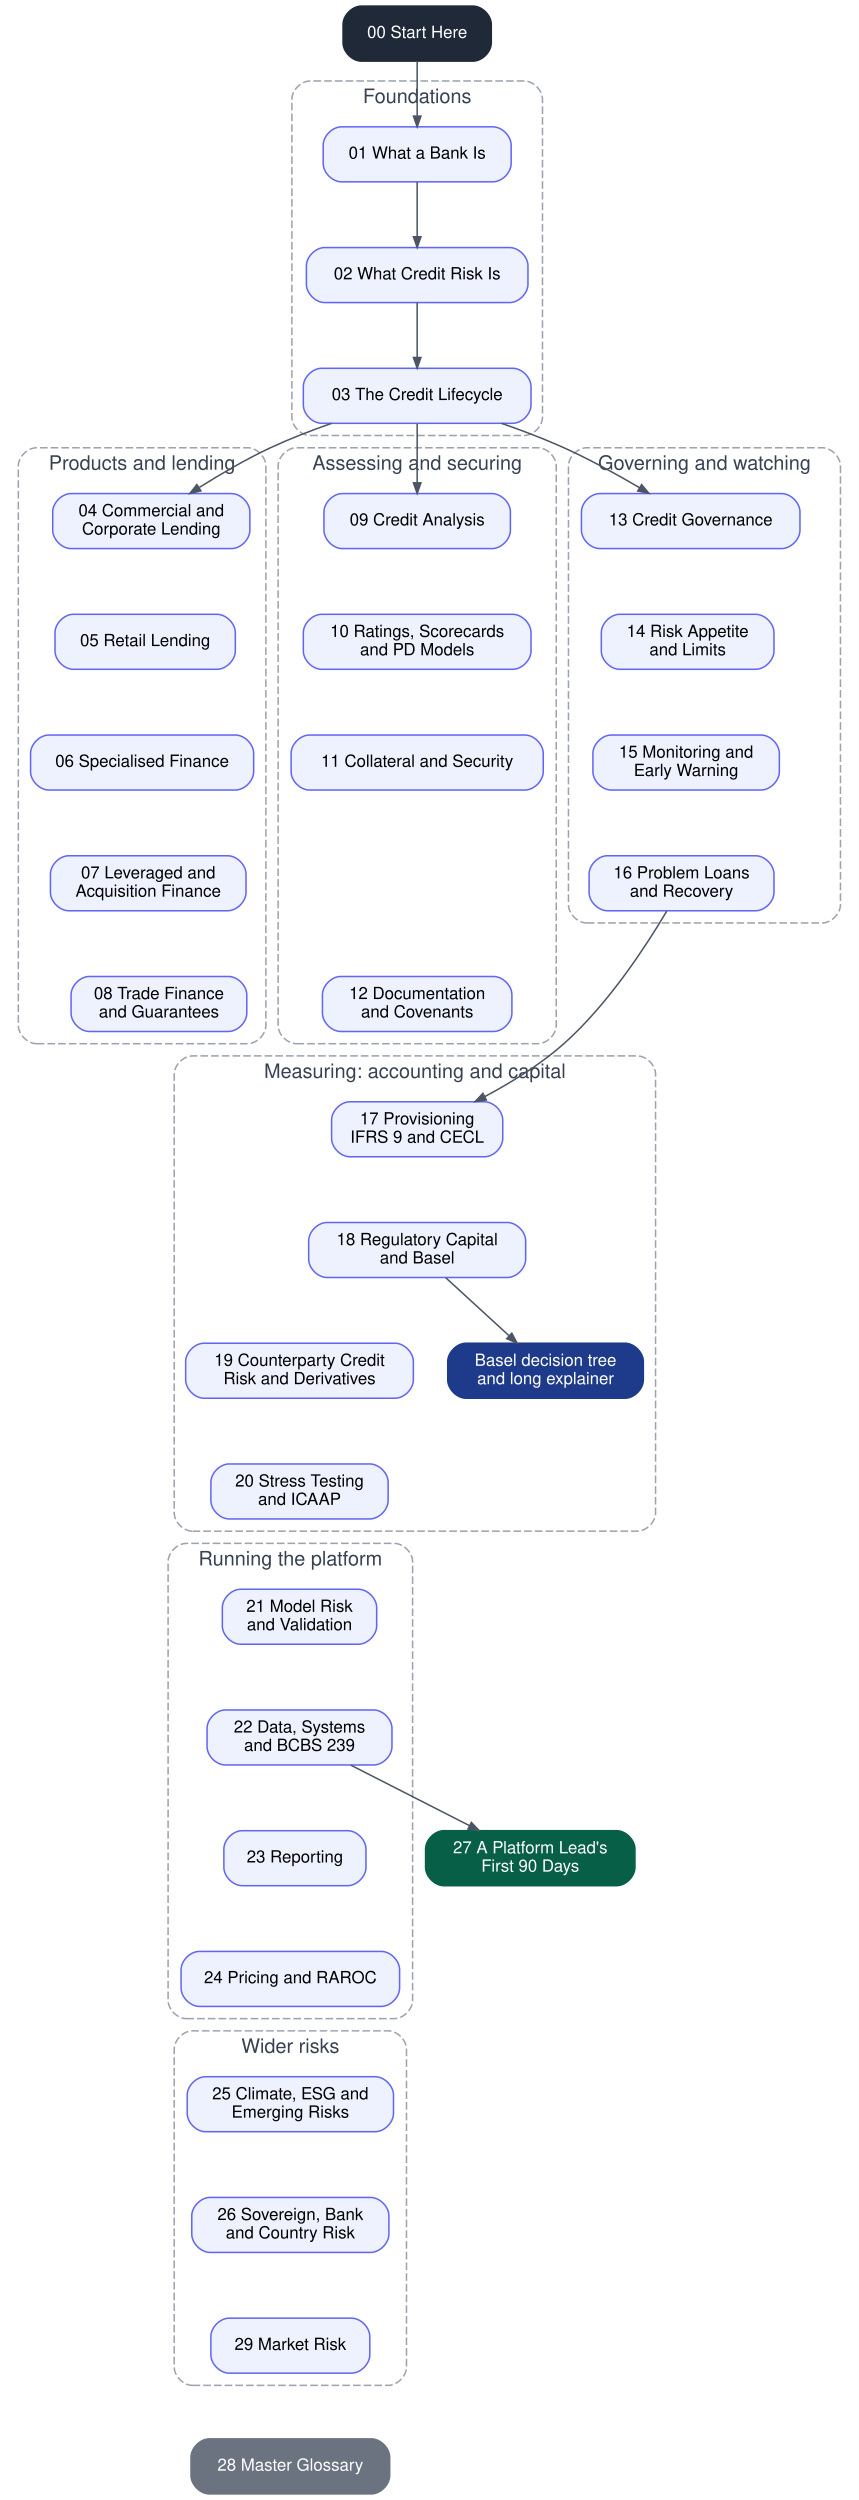
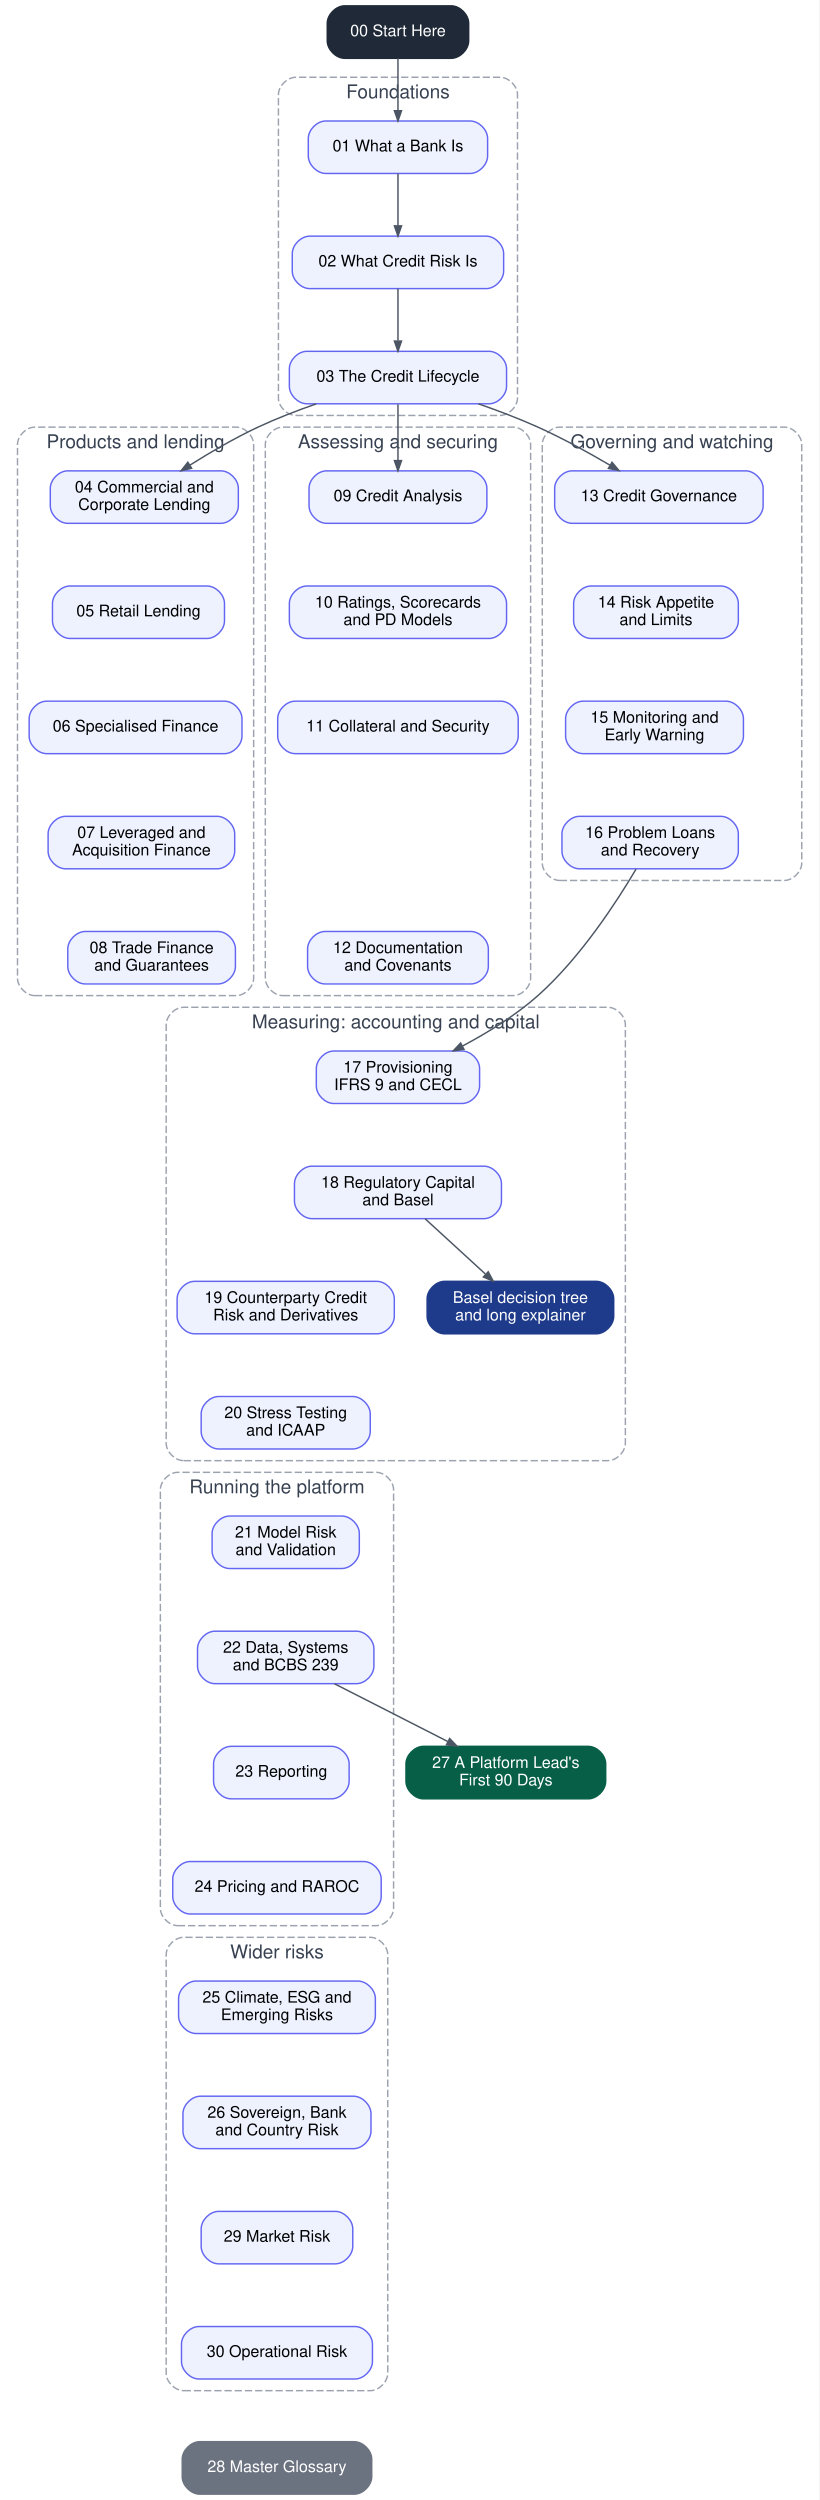
- <svg xmlns="http://www.w3.org/2000/svg" width="100%" viewBox="0.00 0.00 562.00 1636.00">
-   <g id="graph0" class="graph" transform="scale(1 1) rotate(0) translate(4 1632)">
-     <polygon fill="white" stroke="transparent" points="-4,4 -4,-1632 558,-1632 558,4 -4,4" />
+ <svg xmlns="http://www.w3.org/2000/svg" width="100%" viewBox="0.00 0.00 562.00 1715.00">
+   <g id="graph0" class="graph" transform="scale(1 1) rotate(0) translate(4 1711)">
+     <polygon fill="white" stroke="transparent" points="-4,4 -4,-1711 558,-1711 558,4 -4,4" />
    <g id="clust1" class="cluster">
-       <path fill="white" stroke="#9ca3af" stroke-dasharray="5,2" d="M199,-1347C199,-1347 339,-1347 339,-1347 345,-1347 351,-1353 351,-1359 351,-1359 351,-1567 351,-1567 351,-1573 345,-1579 339,-1579 339,-1579 199,-1579 199,-1579 193,-1579 187,-1573 187,-1567 187,-1567 187,-1359 187,-1359 187,-1353 193,-1347 199,-1347" />
-       <text text-anchor="middle" x="269" y="-1564.6" font-family="Helvetica,sans-Serif" font-size="13.00" fill="#374151">Foundations</text>
+       <path fill="white" stroke="#9ca3af" stroke-dasharray="5,2" d="M199,-1426C199,-1426 339,-1426 339,-1426 345,-1426 351,-1432 351,-1438 351,-1438 351,-1646 351,-1646 351,-1652 345,-1658 339,-1658 339,-1658 199,-1658 199,-1658 193,-1658 187,-1652 187,-1646 187,-1646 187,-1438 187,-1438 187,-1432 193,-1426 199,-1426" />
+       <text text-anchor="middle" x="269" y="-1643.6" font-family="Helvetica,sans-Serif" font-size="13.00" fill="#374151">Foundations</text>
    </g>
    <g id="clust2" class="cluster">
-       <path fill="white" stroke="#9ca3af" stroke-dasharray="5,2" d="M20,-949C20,-949 158,-949 158,-949 164,-949 170,-955 170,-961 170,-961 170,-1327 170,-1327 170,-1333 164,-1339 158,-1339 158,-1339 20,-1339 20,-1339 14,-1339 8,-1333 8,-1327 8,-1327 8,-961 8,-961 8,-955 14,-949 20,-949" />
-       <text text-anchor="middle" x="89" y="-1324.6" font-family="Helvetica,sans-Serif" font-size="13.00" fill="#374151">Products and lending</text>
+       <path fill="white" stroke="#9ca3af" stroke-dasharray="5,2" d="M20,-1028C20,-1028 158,-1028 158,-1028 164,-1028 170,-1034 170,-1040 170,-1040 170,-1406 170,-1406 170,-1412 164,-1418 158,-1418 158,-1418 20,-1418 20,-1418 14,-1418 8,-1412 8,-1406 8,-1406 8,-1040 8,-1040 8,-1034 14,-1028 20,-1028" />
+       <text text-anchor="middle" x="89" y="-1403.6" font-family="Helvetica,sans-Serif" font-size="13.00" fill="#374151">Products and lending</text>
    </g>
    <g id="clust3" class="cluster">
-       <path fill="white" stroke="#9ca3af" stroke-dasharray="5,2" d="M190,-949C190,-949 348,-949 348,-949 354,-949 360,-955 360,-961 360,-961 360,-1327 360,-1327 360,-1333 354,-1339 348,-1339 348,-1339 190,-1339 190,-1339 184,-1339 178,-1333 178,-1327 178,-1327 178,-961 178,-961 178,-955 184,-949 190,-949" />
-       <text text-anchor="middle" x="269" y="-1324.6" font-family="Helvetica,sans-Serif" font-size="13.00" fill="#374151">Assessing and securing</text>
+       <path fill="white" stroke="#9ca3af" stroke-dasharray="5,2" d="M190,-1028C190,-1028 348,-1028 348,-1028 354,-1028 360,-1034 360,-1040 360,-1040 360,-1406 360,-1406 360,-1412 354,-1418 348,-1418 348,-1418 190,-1418 190,-1418 184,-1418 178,-1412 178,-1406 178,-1406 178,-1040 178,-1040 178,-1034 184,-1028 190,-1028" />
+       <text text-anchor="middle" x="269" y="-1403.6" font-family="Helvetica,sans-Serif" font-size="13.00" fill="#374151">Assessing and securing</text>
    </g>
    <g id="clust4" class="cluster">
-       <path fill="white" stroke="#9ca3af" stroke-dasharray="5,2" d="M380,-1028C380,-1028 534,-1028 534,-1028 540,-1028 546,-1034 546,-1040 546,-1040 546,-1327 546,-1327 546,-1333 540,-1339 534,-1339 534,-1339 380,-1339 380,-1339 374,-1339 368,-1333 368,-1327 368,-1327 368,-1040 368,-1040 368,-1034 374,-1028 380,-1028" />
-       <text text-anchor="middle" x="457" y="-1324.6" font-family="Helvetica,sans-Serif" font-size="13.00" fill="#374151">Governing and watching</text>
+       <path fill="white" stroke="#9ca3af" stroke-dasharray="5,2" d="M380,-1107C380,-1107 534,-1107 534,-1107 540,-1107 546,-1113 546,-1119 546,-1119 546,-1406 546,-1406 546,-1412 540,-1418 534,-1418 534,-1418 380,-1418 380,-1418 374,-1418 368,-1412 368,-1406 368,-1406 368,-1119 368,-1119 368,-1113 374,-1107 380,-1107" />
+       <text text-anchor="middle" x="457" y="-1403.6" font-family="Helvetica,sans-Serif" font-size="13.00" fill="#374151">Governing and watching</text>
    </g>
    <g id="clust5" class="cluster">
-       <path fill="white" stroke="#9ca3af" stroke-dasharray="5,2" d="M122,-630C122,-630 413,-630 413,-630 419,-630 425,-636 425,-642 425,-642 425,-929 425,-929 425,-935 419,-941 413,-941 413,-941 122,-941 122,-941 116,-941 110,-935 110,-929 110,-929 110,-642 110,-642 110,-636 116,-630 122,-630" />
-       <text text-anchor="middle" x="267.5" y="-926.6" font-family="Helvetica,sans-Serif" font-size="13.00" fill="#374151">Measuring: accounting and capital</text>
+       <path fill="white" stroke="#9ca3af" stroke-dasharray="5,2" d="M122,-709C122,-709 413,-709 413,-709 419,-709 425,-715 425,-721 425,-721 425,-1008 425,-1008 425,-1014 419,-1020 413,-1020 413,-1020 122,-1020 122,-1020 116,-1020 110,-1014 110,-1008 110,-1008 110,-721 110,-721 110,-715 116,-709 122,-709" />
+       <text text-anchor="middle" x="267.5" y="-1005.6" font-family="Helvetica,sans-Serif" font-size="13.00" fill="#374151">Measuring: accounting and capital</text>
    </g>
    <g id="clust6" class="cluster">
-       <path fill="white" stroke="#9ca3af" stroke-dasharray="5,2" d="M118,-311C118,-311 254,-311 254,-311 260,-311 266,-317 266,-323 266,-323 266,-610 266,-610 266,-616 260,-622 254,-622 254,-622 118,-622 118,-622 112,-622 106,-616 106,-610 106,-610 106,-323 106,-323 106,-317 112,-311 118,-311" />
-       <text text-anchor="middle" x="186" y="-607.6" font-family="Helvetica,sans-Serif" font-size="13.00" fill="#374151">Running the platform</text>
+       <path fill="white" stroke="#9ca3af" stroke-dasharray="5,2" d="M118,-390C118,-390 254,-390 254,-390 260,-390 266,-396 266,-402 266,-402 266,-689 266,-689 266,-695 260,-701 254,-701 254,-701 118,-701 118,-701 112,-701 106,-695 106,-689 106,-689 106,-402 106,-402 106,-396 112,-390 118,-390" />
+       <text text-anchor="middle" x="186" y="-686.6" font-family="Helvetica,sans-Serif" font-size="13.00" fill="#374151">Running the platform</text>
    </g>
    <g id="clust7" class="cluster">
-       <path fill="white" stroke="#9ca3af" stroke-dasharray="5,2" d="M122,-71C122,-71 250,-71 250,-71 256,-71 262,-77 262,-83 262,-83 262,-291 262,-291 262,-297 256,-303 250,-303 250,-303 122,-303 122,-303 116,-303 110,-297 110,-291 110,-291 110,-83 110,-83 110,-77 116,-71 122,-71" />
-       <text text-anchor="middle" x="186" y="-288.6" font-family="Helvetica,sans-Serif" font-size="13.00" fill="#374151">Wider risks</text>
+       <path fill="white" stroke="#9ca3af" stroke-dasharray="5,2" d="M122,-71C122,-71 250,-71 250,-71 256,-71 262,-77 262,-83 262,-83 262,-370 262,-370 262,-376 256,-382 250,-382 250,-382 122,-382 122,-382 116,-382 110,-376 110,-370 110,-370 110,-83 110,-83 110,-77 116,-71 122,-71" />
+       <text text-anchor="middle" x="186" y="-367.6" font-family="Helvetica,sans-Serif" font-size="13.00" fill="#374151">Wider risks</text>
    </g>
    <g id="node1" class="node">
-       <path fill="#1f2937" stroke="#1f2937" d="M305.5,-1628C305.5,-1628 232.5,-1628 232.5,-1628 226.5,-1628 220.5,-1622 220.5,-1616 220.5,-1616 220.5,-1604 220.5,-1604 220.5,-1598 226.5,-1592 232.5,-1592 232.5,-1592 305.5,-1592 305.5,-1592 311.5,-1592 317.5,-1598 317.5,-1604 317.5,-1604 317.5,-1616 317.5,-1616 317.5,-1622 311.5,-1628 305.5,-1628" />
-       <text text-anchor="middle" x="269" y="-1607.2" font-family="Helvetica,sans-Serif" font-size="11.00" fill="white">00 Start Here</text>
+       <path fill="#1f2937" stroke="#1f2937" d="M305.5,-1707C305.5,-1707 232.5,-1707 232.5,-1707 226.5,-1707 220.5,-1701 220.5,-1695 220.5,-1695 220.5,-1683 220.5,-1683 220.5,-1677 226.5,-1671 232.5,-1671 232.5,-1671 305.5,-1671 305.5,-1671 311.5,-1671 317.5,-1677 317.5,-1683 317.5,-1683 317.5,-1695 317.5,-1695 317.5,-1701 311.5,-1707 305.5,-1707" />
+       <text text-anchor="middle" x="269" y="-1686.2" font-family="Helvetica,sans-Serif" font-size="11.00" fill="white">00 Start Here</text>
    </g>
    <g id="node2" class="node">
-       <path fill="#eef2ff" stroke="#6366f1" d="M318.5,-1549C318.5,-1549 219.5,-1549 219.5,-1549 213.5,-1549 207.5,-1543 207.5,-1537 207.5,-1537 207.5,-1525 207.5,-1525 207.5,-1519 213.5,-1513 219.5,-1513 219.5,-1513 318.5,-1513 318.5,-1513 324.5,-1513 330.5,-1519 330.5,-1525 330.5,-1525 330.5,-1537 330.5,-1537 330.5,-1543 324.5,-1549 318.5,-1549" />
-       <text text-anchor="middle" x="269" y="-1528.2" font-family="Helvetica,sans-Serif" font-size="11.00">01 What a Bank Is</text>
+       <path fill="#eef2ff" stroke="#6366f1" d="M318.5,-1628C318.5,-1628 219.5,-1628 219.5,-1628 213.5,-1628 207.5,-1622 207.5,-1616 207.5,-1616 207.5,-1604 207.5,-1604 207.5,-1598 213.5,-1592 219.5,-1592 219.5,-1592 318.5,-1592 318.5,-1592 324.5,-1592 330.5,-1598 330.5,-1604 330.5,-1604 330.5,-1616 330.5,-1616 330.5,-1622 324.5,-1628 318.5,-1628" />
+       <text text-anchor="middle" x="269" y="-1607.2" font-family="Helvetica,sans-Serif" font-size="11.00">01 What a Bank Is</text>
    </g>
    <g id="edge1" class="edge">
+       <path fill="none" stroke="#4b5563" d="M269,-1670.91C269,-1660.44 269,-1646.88 269,-1635.31" />
+       <polygon fill="#4b5563" stroke="#4b5563" points="271.45,-1635.04 269,-1628.04 266.55,-1635.04 271.45,-1635.04" />
+     </g>
+     <g id="node3" class="node">
+       <path fill="#eef2ff" stroke="#6366f1" d="M329.5,-1549C329.5,-1549 208.5,-1549 208.5,-1549 202.5,-1549 196.5,-1543 196.5,-1537 196.5,-1537 196.5,-1525 196.5,-1525 196.5,-1519 202.5,-1513 208.5,-1513 208.5,-1513 329.5,-1513 329.5,-1513 335.5,-1513 341.5,-1519 341.5,-1525 341.5,-1525 341.5,-1537 341.5,-1537 341.5,-1543 335.5,-1549 329.5,-1549" />
+       <text text-anchor="middle" x="269" y="-1528.2" font-family="Helvetica,sans-Serif" font-size="11.00">02 What Credit Risk Is</text>
+     </g>
+     <g id="edge2" class="edge">
      <path fill="none" stroke="#4b5563" d="M269,-1591.91C269,-1581.44 269,-1567.88 269,-1556.31" />
      <polygon fill="#4b5563" stroke="#4b5563" points="271.45,-1556.04 269,-1549.04 266.55,-1556.04 271.45,-1556.04" />
    </g>
-     <g id="node3" class="node">
-       <path fill="#eef2ff" stroke="#6366f1" d="M329.5,-1470C329.5,-1470 208.5,-1470 208.5,-1470 202.5,-1470 196.5,-1464 196.5,-1458 196.5,-1458 196.5,-1446 196.5,-1446 196.5,-1440 202.5,-1434 208.5,-1434 208.5,-1434 329.5,-1434 329.5,-1434 335.5,-1434 341.5,-1440 341.5,-1446 341.5,-1446 341.5,-1458 341.5,-1458 341.5,-1464 335.5,-1470 329.5,-1470" />
-       <text text-anchor="middle" x="269" y="-1449.2" font-family="Helvetica,sans-Serif" font-size="11.00">02 What Credit Risk Is</text>
-     </g>
-     <g id="edge2" class="edge">
+     <g id="node4" class="node">
+       <path fill="#eef2ff" stroke="#6366f1" d="M331.5,-1470C331.5,-1470 206.5,-1470 206.5,-1470 200.5,-1470 194.5,-1464 194.5,-1458 194.5,-1458 194.5,-1446 194.5,-1446 194.5,-1440 200.5,-1434 206.5,-1434 206.5,-1434 331.5,-1434 331.5,-1434 337.5,-1434 343.5,-1440 343.5,-1446 343.5,-1446 343.5,-1458 343.5,-1458 343.5,-1464 337.5,-1470 331.5,-1470" />
+       <text text-anchor="middle" x="269" y="-1449.2" font-family="Helvetica,sans-Serif" font-size="11.00">03 The Credit Lifecycle</text>
+     </g>
+     <g id="edge3" class="edge">
      <path fill="none" stroke="#4b5563" d="M269,-1512.91C269,-1502.44 269,-1488.88 269,-1477.31" />
      <polygon fill="#4b5563" stroke="#4b5563" points="271.45,-1477.04 269,-1470.04 266.55,-1477.04 271.45,-1477.04" />
    </g>
-     <g id="node4" class="node">
-       <path fill="#eef2ff" stroke="#6366f1" d="M331.5,-1391C331.5,-1391 206.5,-1391 206.5,-1391 200.5,-1391 194.5,-1385 194.5,-1379 194.5,-1379 194.5,-1367 194.5,-1367 194.5,-1361 200.5,-1355 206.5,-1355 206.5,-1355 331.5,-1355 331.5,-1355 337.5,-1355 343.5,-1361 343.5,-1367 343.5,-1367 343.5,-1379 343.5,-1379 343.5,-1385 337.5,-1391 331.5,-1391" />
-       <text text-anchor="middle" x="269" y="-1370.2" font-family="Helvetica,sans-Serif" font-size="11.00">03 The Credit Lifecycle</text>
-     </g>
-     <g id="edge3" class="edge">
-       <path fill="none" stroke="#4b5563" d="M269,-1433.91C269,-1423.44 269,-1409.88 269,-1398.31" />
-       <polygon fill="#4b5563" stroke="#4b5563" points="271.45,-1398.04 269,-1391.04 266.55,-1398.04 271.45,-1398.04" />
-     </g>
    <g id="node5" class="node">
-       <path fill="#eef2ff" stroke="#6366f1" d="M147.5,-1309C147.5,-1309 42.5,-1309 42.5,-1309 36.5,-1309 30.5,-1303 30.5,-1297 30.5,-1297 30.5,-1285 30.5,-1285 30.5,-1279 36.5,-1273 42.5,-1273 42.5,-1273 147.5,-1273 147.5,-1273 153.5,-1273 159.5,-1279 159.5,-1285 159.5,-1285 159.5,-1297 159.5,-1297 159.5,-1303 153.5,-1309 147.5,-1309" />
-       <text text-anchor="middle" x="95" y="-1294.2" font-family="Helvetica,sans-Serif" font-size="11.00">04 Commercial and</text>
-       <text text-anchor="middle" x="95" y="-1282.2" font-family="Helvetica,sans-Serif" font-size="11.00">Corporate Lending</text>
+       <path fill="#eef2ff" stroke="#6366f1" d="M147.5,-1388C147.5,-1388 42.5,-1388 42.5,-1388 36.5,-1388 30.5,-1382 30.5,-1376 30.5,-1376 30.5,-1364 30.5,-1364 30.5,-1358 36.5,-1352 42.5,-1352 42.5,-1352 147.5,-1352 147.5,-1352 153.5,-1352 159.5,-1358 159.5,-1364 159.5,-1364 159.5,-1376 159.5,-1376 159.5,-1382 153.5,-1388 147.5,-1388" />
+       <text text-anchor="middle" x="95" y="-1373.2" font-family="Helvetica,sans-Serif" font-size="11.00">04 Commercial and</text>
+       <text text-anchor="middle" x="95" y="-1361.2" font-family="Helvetica,sans-Serif" font-size="11.00">Corporate Lending</text>
    </g>
    <g id="edge4" class="edge">
-       <path fill="none" stroke="#4b5563" d="M212.88,-1354.93C199.59,-1350.29 185.62,-1344.89 173,-1339 157.1,-1331.58 140.32,-1321.76 126.42,-1313.01" />
-       <polygon fill="#4b5563" stroke="#4b5563" points="127.47,-1310.77 120.25,-1309.08 124.84,-1314.91 127.47,-1310.77" />
+       <path fill="none" stroke="#4b5563" d="M212.88,-1433.93C199.59,-1429.29 185.62,-1423.89 173,-1418 157.1,-1410.58 140.32,-1400.76 126.42,-1392.01" />
+       <polygon fill="#4b5563" stroke="#4b5563" points="127.47,-1389.77 120.25,-1388.08 124.84,-1393.91 127.47,-1389.77" />
    </g>
    <g id="node10" class="node">
-       <path fill="#eef2ff" stroke="#6366f1" d="M318,-1309C318,-1309 220,-1309 220,-1309 214,-1309 208,-1303 208,-1297 208,-1297 208,-1285 208,-1285 208,-1279 214,-1273 220,-1273 220,-1273 318,-1273 318,-1273 324,-1273 330,-1279 330,-1285 330,-1285 330,-1297 330,-1297 330,-1303 324,-1309 318,-1309" />
-       <text text-anchor="middle" x="269" y="-1288.2" font-family="Helvetica,sans-Serif" font-size="11.00">09 Credit Analysis</text>
+       <path fill="#eef2ff" stroke="#6366f1" d="M318,-1388C318,-1388 220,-1388 220,-1388 214,-1388 208,-1382 208,-1376 208,-1376 208,-1364 208,-1364 208,-1358 214,-1352 220,-1352 220,-1352 318,-1352 318,-1352 324,-1352 330,-1358 330,-1364 330,-1364 330,-1376 330,-1376 330,-1382 324,-1388 318,-1388" />
+       <text text-anchor="middle" x="269" y="-1367.2" font-family="Helvetica,sans-Serif" font-size="11.00">09 Credit Analysis</text>
    </g>
    <g id="edge5" class="edge">
-       <path fill="none" stroke="#4b5563" d="M269,-1354.64C269,-1343.45 269,-1328.74 269,-1316.39" />
-       <polygon fill="#4b5563" stroke="#4b5563" points="271.45,-1316.05 269,-1309.05 266.55,-1316.05 271.45,-1316.05" />
+       <path fill="none" stroke="#4b5563" d="M269,-1433.64C269,-1422.45 269,-1407.74 269,-1395.39" />
+       <polygon fill="#4b5563" stroke="#4b5563" points="271.45,-1395.05 269,-1388.05 266.55,-1395.05 271.45,-1395.05" />
    </g>
    <g id="node14" class="node">
-       <path fill="#eef2ff" stroke="#6366f1" d="M507.5,-1309C507.5,-1309 388.5,-1309 388.5,-1309 382.5,-1309 376.5,-1303 376.5,-1297 376.5,-1297 376.5,-1285 376.5,-1285 376.5,-1279 382.5,-1273 388.5,-1273 388.5,-1273 507.5,-1273 507.5,-1273 513.5,-1273 519.5,-1279 519.5,-1285 519.5,-1285 519.5,-1297 519.5,-1297 519.5,-1303 513.5,-1309 507.5,-1309" />
-       <text text-anchor="middle" x="448" y="-1288.2" font-family="Helvetica,sans-Serif" font-size="11.00">13 Credit Governance</text>
+       <path fill="#eef2ff" stroke="#6366f1" d="M507.5,-1388C507.5,-1388 388.5,-1388 388.5,-1388 382.5,-1388 376.5,-1382 376.5,-1376 376.5,-1376 376.5,-1364 376.5,-1364 376.5,-1358 382.5,-1352 388.5,-1352 388.5,-1352 507.5,-1352 507.5,-1352 513.5,-1352 519.5,-1358 519.5,-1364 519.5,-1364 519.5,-1376 519.5,-1376 519.5,-1382 513.5,-1388 507.5,-1388" />
+       <text text-anchor="middle" x="448" y="-1367.2" font-family="Helvetica,sans-Serif" font-size="11.00">13 Credit Governance</text>
    </g>
    <g id="edge6" class="edge">
-       <path fill="none" stroke="#4b5563" d="M324.25,-1354.95C337.77,-1350.25 352.06,-1344.83 365,-1339 381.78,-1331.44 399.63,-1321.59 414.46,-1312.86" />
-       <polygon fill="#4b5563" stroke="#4b5563" points="415.86,-1314.88 420.62,-1309.2 413.35,-1310.67 415.86,-1314.88" />
+       <path fill="none" stroke="#4b5563" d="M324.25,-1433.95C337.77,-1429.25 352.06,-1423.83 365,-1418 381.78,-1410.44 399.63,-1400.59 414.46,-1391.86" />
+       <polygon fill="#4b5563" stroke="#4b5563" points="415.86,-1393.88 420.62,-1388.2 413.35,-1389.67 415.86,-1393.88" />
    </g>
    <g id="node6" class="node">
-       <path fill="#eef2ff" stroke="#6366f1" d="M138,-1230C138,-1230 44,-1230 44,-1230 38,-1230 32,-1224 32,-1218 32,-1218 32,-1206 32,-1206 32,-1200 38,-1194 44,-1194 44,-1194 138,-1194 138,-1194 144,-1194 150,-1200 150,-1206 150,-1206 150,-1218 150,-1218 150,-1224 144,-1230 138,-1230" />
-       <text text-anchor="middle" x="91" y="-1209.2" font-family="Helvetica,sans-Serif" font-size="11.00">05 Retail Lending</text>
+       <path fill="#eef2ff" stroke="#6366f1" d="M138,-1309C138,-1309 44,-1309 44,-1309 38,-1309 32,-1303 32,-1297 32,-1297 32,-1285 32,-1285 32,-1279 38,-1273 44,-1273 44,-1273 138,-1273 138,-1273 144,-1273 150,-1279 150,-1285 150,-1285 150,-1297 150,-1297 150,-1303 144,-1309 138,-1309" />
+       <text text-anchor="middle" x="91" y="-1288.2" font-family="Helvetica,sans-Serif" font-size="11.00">05 Retail Lending</text>
    </g>
    <g id="node7" class="node">
-       <path fill="#eef2ff" stroke="#6366f1" d="M150,-1151C150,-1151 28,-1151 28,-1151 22,-1151 16,-1145 16,-1139 16,-1139 16,-1127 16,-1127 16,-1121 22,-1115 28,-1115 28,-1115 150,-1115 150,-1115 156,-1115 162,-1121 162,-1127 162,-1127 162,-1139 162,-1139 162,-1145 156,-1151 150,-1151" />
-       <text text-anchor="middle" x="89" y="-1130.2" font-family="Helvetica,sans-Serif" font-size="11.00">06 Specialised Finance</text>
+       <path fill="#eef2ff" stroke="#6366f1" d="M150,-1230C150,-1230 28,-1230 28,-1230 22,-1230 16,-1224 16,-1218 16,-1218 16,-1206 16,-1206 16,-1200 22,-1194 28,-1194 28,-1194 150,-1194 150,-1194 156,-1194 162,-1200 162,-1206 162,-1206 162,-1218 162,-1218 162,-1224 156,-1230 150,-1230" />
+       <text text-anchor="middle" x="89" y="-1209.2" font-family="Helvetica,sans-Serif" font-size="11.00">06 Specialised Finance</text>
    </g>
    <g id="node8" class="node">
-       <path fill="#eef2ff" stroke="#6366f1" d="M145,-1072C145,-1072 41,-1072 41,-1072 35,-1072 29,-1066 29,-1060 29,-1060 29,-1048 29,-1048 29,-1042 35,-1036 41,-1036 41,-1036 145,-1036 145,-1036 151,-1036 157,-1042 157,-1048 157,-1048 157,-1060 157,-1060 157,-1066 151,-1072 145,-1072" />
-       <text text-anchor="middle" x="93" y="-1057.2" font-family="Helvetica,sans-Serif" font-size="11.00">07 Leveraged and</text>
-       <text text-anchor="middle" x="93" y="-1045.2" font-family="Helvetica,sans-Serif" font-size="11.00">Acquisition Finance</text>
+       <path fill="#eef2ff" stroke="#6366f1" d="M145,-1151C145,-1151 41,-1151 41,-1151 35,-1151 29,-1145 29,-1139 29,-1139 29,-1127 29,-1127 29,-1121 35,-1115 41,-1115 41,-1115 145,-1115 145,-1115 151,-1115 157,-1121 157,-1127 157,-1127 157,-1139 157,-1139 157,-1145 151,-1151 145,-1151" />
+       <text text-anchor="middle" x="93" y="-1136.2" font-family="Helvetica,sans-Serif" font-size="11.00">07 Leveraged and</text>
+       <text text-anchor="middle" x="93" y="-1124.2" font-family="Helvetica,sans-Serif" font-size="11.00">Acquisition Finance</text>
    </g>
    <g id="node9" class="node">
-       <path fill="#eef2ff" stroke="#6366f1" d="M145.5,-993C145.5,-993 54.5,-993 54.5,-993 48.5,-993 42.5,-987 42.5,-981 42.5,-981 42.5,-969 42.5,-969 42.5,-963 48.5,-957 54.5,-957 54.5,-957 145.5,-957 145.5,-957 151.5,-957 157.5,-963 157.5,-969 157.5,-969 157.5,-981 157.5,-981 157.5,-987 151.5,-993 145.5,-993" />
-       <text text-anchor="middle" x="100" y="-978.2" font-family="Helvetica,sans-Serif" font-size="11.00">08 Trade Finance</text>
-       <text text-anchor="middle" x="100" y="-966.2" font-family="Helvetica,sans-Serif" font-size="11.00">and Guarantees</text>
+       <path fill="#eef2ff" stroke="#6366f1" d="M145.5,-1072C145.5,-1072 54.5,-1072 54.5,-1072 48.5,-1072 42.5,-1066 42.5,-1060 42.5,-1060 42.5,-1048 42.5,-1048 42.5,-1042 48.5,-1036 54.5,-1036 54.5,-1036 145.5,-1036 145.5,-1036 151.5,-1036 157.5,-1042 157.5,-1048 157.5,-1048 157.5,-1060 157.5,-1060 157.5,-1066 151.5,-1072 145.5,-1072" />
+       <text text-anchor="middle" x="100" y="-1057.2" font-family="Helvetica,sans-Serif" font-size="11.00">08 Trade Finance</text>
+       <text text-anchor="middle" x="100" y="-1045.2" font-family="Helvetica,sans-Serif" font-size="11.00">and Guarantees</text>
    </g>
    <g id="node18" class="node">
-       <path fill="#eef2ff" stroke="#6366f1" d="M313,-911C313,-911 225,-911 225,-911 219,-911 213,-905 213,-899 213,-899 213,-887 213,-887 213,-881 219,-875 225,-875 225,-875 313,-875 313,-875 319,-875 325,-881 325,-887 325,-887 325,-899 325,-899 325,-905 319,-911 313,-911" />
-       <text text-anchor="middle" x="269" y="-896.2" font-family="Helvetica,sans-Serif" font-size="11.00">17 Provisioning</text>
-       <text text-anchor="middle" x="269" y="-884.2" font-family="Helvetica,sans-Serif" font-size="11.00">IFRS 9 and CECL</text>
+       <path fill="#eef2ff" stroke="#6366f1" d="M313,-990C313,-990 225,-990 225,-990 219,-990 213,-984 213,-978 213,-978 213,-966 213,-966 213,-960 219,-954 225,-954 225,-954 313,-954 313,-954 319,-954 325,-960 325,-966 325,-966 325,-978 325,-978 325,-984 319,-990 313,-990" />
+       <text text-anchor="middle" x="269" y="-975.2" font-family="Helvetica,sans-Serif" font-size="11.00">17 Provisioning</text>
+       <text text-anchor="middle" x="269" y="-963.2" font-family="Helvetica,sans-Serif" font-size="11.00">IFRS 9 and CECL</text>
    </g>
    <g id="node11" class="node">
-       <path fill="#eef2ff" stroke="#6366f1" d="M331.5,-1230C331.5,-1230 206.5,-1230 206.5,-1230 200.5,-1230 194.5,-1224 194.5,-1218 194.5,-1218 194.5,-1206 194.5,-1206 194.5,-1200 200.5,-1194 206.5,-1194 206.5,-1194 331.5,-1194 331.5,-1194 337.5,-1194 343.5,-1200 343.5,-1206 343.5,-1206 343.5,-1218 343.5,-1218 343.5,-1224 337.5,-1230 331.5,-1230" />
-       <text text-anchor="middle" x="269" y="-1215.2" font-family="Helvetica,sans-Serif" font-size="11.00">10 Ratings, Scorecards</text>
-       <text text-anchor="middle" x="269" y="-1203.2" font-family="Helvetica,sans-Serif" font-size="11.00">and PD Models</text>
+       <path fill="#eef2ff" stroke="#6366f1" d="M331.5,-1309C331.5,-1309 206.5,-1309 206.5,-1309 200.5,-1309 194.5,-1303 194.5,-1297 194.5,-1297 194.5,-1285 194.5,-1285 194.5,-1279 200.5,-1273 206.5,-1273 206.5,-1273 331.5,-1273 331.5,-1273 337.5,-1273 343.5,-1279 343.5,-1285 343.5,-1285 343.5,-1297 343.5,-1297 343.5,-1303 337.5,-1309 331.5,-1309" />
+       <text text-anchor="middle" x="269" y="-1294.2" font-family="Helvetica,sans-Serif" font-size="11.00">10 Ratings, Scorecards</text>
+       <text text-anchor="middle" x="269" y="-1282.2" font-family="Helvetica,sans-Serif" font-size="11.00">and PD Models</text>
    </g>
    <g id="node12" class="node">
-       <path fill="#eef2ff" stroke="#6366f1" d="M339.5,-1151C339.5,-1151 198.5,-1151 198.5,-1151 192.5,-1151 186.5,-1145 186.5,-1139 186.5,-1139 186.5,-1127 186.5,-1127 186.5,-1121 192.5,-1115 198.5,-1115 198.5,-1115 339.5,-1115 339.5,-1115 345.5,-1115 351.5,-1121 351.5,-1127 351.5,-1127 351.5,-1139 351.5,-1139 351.5,-1145 345.5,-1151 339.5,-1151" />
-       <text text-anchor="middle" x="269" y="-1130.2" font-family="Helvetica,sans-Serif" font-size="11.00">11 Collateral and Security</text>
+       <path fill="#eef2ff" stroke="#6366f1" d="M339.5,-1230C339.5,-1230 198.5,-1230 198.5,-1230 192.5,-1230 186.5,-1224 186.5,-1218 186.5,-1218 186.5,-1206 186.5,-1206 186.5,-1200 192.5,-1194 198.5,-1194 198.5,-1194 339.5,-1194 339.5,-1194 345.5,-1194 351.5,-1200 351.5,-1206 351.5,-1206 351.5,-1218 351.5,-1218 351.5,-1224 345.5,-1230 339.5,-1230" />
+       <text text-anchor="middle" x="269" y="-1209.2" font-family="Helvetica,sans-Serif" font-size="11.00">11 Collateral and Security</text>
    </g>
    <g id="node13" class="node">
-       <path fill="#eef2ff" stroke="#6366f1" d="M319,-993C319,-993 219,-993 219,-993 213,-993 207,-987 207,-981 207,-981 207,-969 207,-969 207,-963 213,-957 219,-957 219,-957 319,-957 319,-957 325,-957 331,-963 331,-969 331,-969 331,-981 331,-981 331,-987 325,-993 319,-993" />
-       <text text-anchor="middle" x="269" y="-978.2" font-family="Helvetica,sans-Serif" font-size="11.00">12 Documentation</text>
-       <text text-anchor="middle" x="269" y="-966.2" font-family="Helvetica,sans-Serif" font-size="11.00">and Covenants</text>
+       <path fill="#eef2ff" stroke="#6366f1" d="M319,-1072C319,-1072 219,-1072 219,-1072 213,-1072 207,-1066 207,-1060 207,-1060 207,-1048 207,-1048 207,-1042 213,-1036 219,-1036 219,-1036 319,-1036 319,-1036 325,-1036 331,-1042 331,-1048 331,-1048 331,-1060 331,-1060 331,-1066 325,-1072 319,-1072" />
+       <text text-anchor="middle" x="269" y="-1057.2" font-family="Helvetica,sans-Serif" font-size="11.00">12 Documentation</text>
+       <text text-anchor="middle" x="269" y="-1045.2" font-family="Helvetica,sans-Serif" font-size="11.00">and Covenants</text>
    </g>
    <g id="node15" class="node">
-       <path fill="#eef2ff" stroke="#6366f1" d="M490.5,-1230C490.5,-1230 401.5,-1230 401.5,-1230 395.5,-1230 389.5,-1224 389.5,-1218 389.5,-1218 389.5,-1206 389.5,-1206 389.5,-1200 395.5,-1194 401.5,-1194 401.5,-1194 490.5,-1194 490.5,-1194 496.5,-1194 502.5,-1200 502.5,-1206 502.5,-1206 502.5,-1218 502.5,-1218 502.5,-1224 496.5,-1230 490.5,-1230" />
-       <text text-anchor="middle" x="446" y="-1215.2" font-family="Helvetica,sans-Serif" font-size="11.00">14 Risk Appetite</text>
-       <text text-anchor="middle" x="446" y="-1203.2" font-family="Helvetica,sans-Serif" font-size="11.00">and Limits</text>
+       <path fill="#eef2ff" stroke="#6366f1" d="M490.5,-1309C490.5,-1309 401.5,-1309 401.5,-1309 395.5,-1309 389.5,-1303 389.5,-1297 389.5,-1297 389.5,-1285 389.5,-1285 389.5,-1279 395.5,-1273 401.5,-1273 401.5,-1273 490.5,-1273 490.5,-1273 496.5,-1273 502.5,-1279 502.5,-1285 502.5,-1285 502.5,-1297 502.5,-1297 502.5,-1303 496.5,-1309 490.5,-1309" />
+       <text text-anchor="middle" x="446" y="-1294.2" font-family="Helvetica,sans-Serif" font-size="11.00">14 Risk Appetite</text>
+       <text text-anchor="middle" x="446" y="-1282.2" font-family="Helvetica,sans-Serif" font-size="11.00">and Limits</text>
    </g>
    <g id="node16" class="node">
-       <path fill="#eef2ff" stroke="#6366f1" d="M494,-1151C494,-1151 396,-1151 396,-1151 390,-1151 384,-1145 384,-1139 384,-1139 384,-1127 384,-1127 384,-1121 390,-1115 396,-1115 396,-1115 494,-1115 494,-1115 500,-1115 506,-1121 506,-1127 506,-1127 506,-1139 506,-1139 506,-1145 500,-1151 494,-1151" />
-       <text text-anchor="middle" x="445" y="-1136.2" font-family="Helvetica,sans-Serif" font-size="11.00">15 Monitoring and</text>
-       <text text-anchor="middle" x="445" y="-1124.2" font-family="Helvetica,sans-Serif" font-size="11.00">Early Warning</text>
+       <path fill="#eef2ff" stroke="#6366f1" d="M494,-1230C494,-1230 396,-1230 396,-1230 390,-1230 384,-1224 384,-1218 384,-1218 384,-1206 384,-1206 384,-1200 390,-1194 396,-1194 396,-1194 494,-1194 494,-1194 500,-1194 506,-1200 506,-1206 506,-1206 506,-1218 506,-1218 506,-1224 500,-1230 494,-1230" />
+       <text text-anchor="middle" x="445" y="-1215.2" font-family="Helvetica,sans-Serif" font-size="11.00">15 Monitoring and</text>
+       <text text-anchor="middle" x="445" y="-1203.2" font-family="Helvetica,sans-Serif" font-size="11.00">Early Warning</text>
    </g>
    <g id="node17" class="node">
-       <path fill="#eef2ff" stroke="#6366f1" d="M490.5,-1072C490.5,-1072 393.5,-1072 393.5,-1072 387.5,-1072 381.5,-1066 381.5,-1060 381.5,-1060 381.5,-1048 381.5,-1048 381.5,-1042 387.5,-1036 393.5,-1036 393.5,-1036 490.5,-1036 490.5,-1036 496.5,-1036 502.5,-1042 502.5,-1048 502.5,-1048 502.5,-1060 502.5,-1060 502.5,-1066 496.5,-1072 490.5,-1072" />
-       <text text-anchor="middle" x="442" y="-1057.2" font-family="Helvetica,sans-Serif" font-size="11.00">16 Problem Loans</text>
-       <text text-anchor="middle" x="442" y="-1045.2" font-family="Helvetica,sans-Serif" font-size="11.00">and Recovery</text>
+       <path fill="#eef2ff" stroke="#6366f1" d="M490.5,-1151C490.5,-1151 393.5,-1151 393.5,-1151 387.5,-1151 381.5,-1145 381.5,-1139 381.5,-1139 381.5,-1127 381.5,-1127 381.5,-1121 387.5,-1115 393.5,-1115 393.5,-1115 490.5,-1115 490.5,-1115 496.5,-1115 502.5,-1121 502.5,-1127 502.5,-1127 502.5,-1139 502.5,-1139 502.5,-1145 496.5,-1151 490.5,-1151" />
+       <text text-anchor="middle" x="442" y="-1136.2" font-family="Helvetica,sans-Serif" font-size="11.00">16 Problem Loans</text>
+       <text text-anchor="middle" x="442" y="-1124.2" font-family="Helvetica,sans-Serif" font-size="11.00">and Recovery</text>
    </g>
    <g id="edge19" class="edge">
-       <path fill="none" stroke="#4b5563" d="M432.35,-1035.82C419.29,-1013.69 394.21,-974.98 365,-949 349.66,-935.36 330.4,-923.52 313.16,-914.36" />
-       <polygon fill="#4b5563" stroke="#4b5563" points="314.25,-912.17 306.91,-911.11 311.99,-916.51 314.25,-912.17" />
+       <path fill="none" stroke="#4b5563" d="M432.35,-1114.82C419.29,-1092.69 394.21,-1053.98 365,-1028 349.66,-1014.36 330.4,-1002.52 313.16,-993.36" />
+       <polygon fill="#4b5563" stroke="#4b5563" points="314.25,-991.17 306.91,-990.11 311.99,-995.51 314.25,-991.17" />
    </g>
    <g id="node19" class="node">
-       <path fill="#eef2ff" stroke="#6366f1" d="M328,-832C328,-832 210,-832 210,-832 204,-832 198,-826 198,-820 198,-820 198,-808 198,-808 198,-802 204,-796 210,-796 210,-796 328,-796 328,-796 334,-796 340,-802 340,-808 340,-808 340,-820 340,-820 340,-826 334,-832 328,-832" />
-       <text text-anchor="middle" x="269" y="-817.2" font-family="Helvetica,sans-Serif" font-size="11.00">18 Regulatory Capital</text>
-       <text text-anchor="middle" x="269" y="-805.2" font-family="Helvetica,sans-Serif" font-size="11.00">and Basel</text>
+       <path fill="#eef2ff" stroke="#6366f1" d="M328,-911C328,-911 210,-911 210,-911 204,-911 198,-905 198,-899 198,-899 198,-887 198,-887 198,-881 204,-875 210,-875 210,-875 328,-875 328,-875 334,-875 340,-881 340,-887 340,-887 340,-899 340,-899 340,-905 334,-911 328,-911" />
+       <text text-anchor="middle" x="269" y="-896.2" font-family="Helvetica,sans-Serif" font-size="11.00">18 Regulatory Capital</text>
+       <text text-anchor="middle" x="269" y="-884.2" font-family="Helvetica,sans-Serif" font-size="11.00">and Basel</text>
    </g>
    <g id="node20" class="node">
-       <path fill="#eef2ff" stroke="#6366f1" d="M254.5,-753C254.5,-753 129.5,-753 129.5,-753 123.5,-753 117.5,-747 117.5,-741 117.5,-741 117.5,-729 117.5,-729 117.5,-723 123.5,-717 129.5,-717 129.5,-717 254.5,-717 254.5,-717 260.5,-717 266.5,-723 266.5,-729 266.5,-729 266.5,-741 266.5,-741 266.5,-747 260.5,-753 254.5,-753" />
-       <text text-anchor="middle" x="192" y="-738.2" font-family="Helvetica,sans-Serif" font-size="11.00">19 Counterparty Credit</text>
-       <text text-anchor="middle" x="192" y="-726.2" font-family="Helvetica,sans-Serif" font-size="11.00">Risk and Derivatives</text>
+       <path fill="#eef2ff" stroke="#6366f1" d="M254.5,-832C254.5,-832 129.5,-832 129.5,-832 123.5,-832 117.5,-826 117.5,-820 117.5,-820 117.5,-808 117.5,-808 117.5,-802 123.5,-796 129.5,-796 129.5,-796 254.5,-796 254.5,-796 260.5,-796 266.5,-802 266.5,-808 266.5,-808 266.5,-820 266.5,-820 266.5,-826 260.5,-832 254.5,-832" />
+       <text text-anchor="middle" x="192" y="-817.2" font-family="Helvetica,sans-Serif" font-size="11.00">19 Counterparty Credit</text>
+       <text text-anchor="middle" x="192" y="-805.2" font-family="Helvetica,sans-Serif" font-size="11.00">Risk and Derivatives</text>
    </g>
    <g id="node22" class="node">
-       <path fill="#1e3a8a" stroke="#1e3a8a" d="M405,-753C405,-753 301,-753 301,-753 295,-753 289,-747 289,-741 289,-741 289,-729 289,-729 289,-723 295,-717 301,-717 301,-717 405,-717 405,-717 411,-717 417,-723 417,-729 417,-729 417,-741 417,-741 417,-747 411,-753 405,-753" />
-       <text text-anchor="middle" x="353" y="-738.2" font-family="Helvetica,sans-Serif" font-size="11.00" fill="white">Basel decision tree</text>
-       <text text-anchor="middle" x="353" y="-726.2" font-family="Helvetica,sans-Serif" font-size="11.00" fill="white">and long explainer</text>
+       <path fill="#1e3a8a" stroke="#1e3a8a" d="M405,-832C405,-832 301,-832 301,-832 295,-832 289,-826 289,-820 289,-820 289,-808 289,-808 289,-802 295,-796 301,-796 301,-796 405,-796 405,-796 411,-796 417,-802 417,-808 417,-808 417,-820 417,-820 417,-826 411,-832 405,-832" />
+       <text text-anchor="middle" x="353" y="-817.2" font-family="Helvetica,sans-Serif" font-size="11.00" fill="white">Basel decision tree</text>
+       <text text-anchor="middle" x="353" y="-805.2" font-family="Helvetica,sans-Serif" font-size="11.00" fill="white">and long explainer</text>
    </g>
    <g id="edge23" class="edge">
-       <path fill="none" stroke="#4b5563" d="M287.64,-795.91C299.82,-784.75 315.85,-770.06 328.98,-758.02" />
-       <polygon fill="#4b5563" stroke="#4b5563" points="330.91,-759.58 334.41,-753.04 327.59,-755.97 330.91,-759.58" />
+       <path fill="none" stroke="#4b5563" d="M287.64,-874.91C299.82,-863.75 315.85,-849.06 328.98,-837.02" />
+       <polygon fill="#4b5563" stroke="#4b5563" points="330.91,-838.58 334.41,-832.04 327.59,-834.97 330.91,-838.58" />
    </g>
    <g id="node21" class="node">
-       <path fill="#eef2ff" stroke="#6366f1" d="M238,-674C238,-674 146,-674 146,-674 140,-674 134,-668 134,-662 134,-662 134,-650 134,-650 134,-644 140,-638 146,-638 146,-638 238,-638 238,-638 244,-638 250,-644 250,-650 250,-650 250,-662 250,-662 250,-668 244,-674 238,-674" />
-       <text text-anchor="middle" x="192" y="-659.2" font-family="Helvetica,sans-Serif" font-size="11.00">20 Stress Testing</text>
-       <text text-anchor="middle" x="192" y="-647.2" font-family="Helvetica,sans-Serif" font-size="11.00">and ICAAP</text>
+       <path fill="#eef2ff" stroke="#6366f1" d="M238,-753C238,-753 146,-753 146,-753 140,-753 134,-747 134,-741 134,-741 134,-729 134,-729 134,-723 140,-717 146,-717 146,-717 238,-717 238,-717 244,-717 250,-723 250,-729 250,-729 250,-741 250,-741 250,-747 244,-753 238,-753" />
+       <text text-anchor="middle" x="192" y="-738.2" font-family="Helvetica,sans-Serif" font-size="11.00">20 Stress Testing</text>
+       <text text-anchor="middle" x="192" y="-726.2" font-family="Helvetica,sans-Serif" font-size="11.00">and ICAAP</text>
    </g>
    <g id="node23" class="node">
-       <path fill="#eef2ff" stroke="#6366f1" d="M230.5,-592C230.5,-592 153.5,-592 153.5,-592 147.5,-592 141.5,-586 141.5,-580 141.5,-580 141.5,-568 141.5,-568 141.5,-562 147.5,-556 153.5,-556 153.5,-556 230.5,-556 230.5,-556 236.5,-556 242.5,-562 242.5,-568 242.5,-568 242.5,-580 242.5,-580 242.5,-586 236.5,-592 230.5,-592" />
-       <text text-anchor="middle" x="192" y="-577.2" font-family="Helvetica,sans-Serif" font-size="11.00">21 Model Risk</text>
-       <text text-anchor="middle" x="192" y="-565.2" font-family="Helvetica,sans-Serif" font-size="11.00">and Validation</text>
+       <path fill="#eef2ff" stroke="#6366f1" d="M230.5,-671C230.5,-671 153.5,-671 153.5,-671 147.5,-671 141.5,-665 141.5,-659 141.5,-659 141.5,-647 141.5,-647 141.5,-641 147.5,-635 153.5,-635 153.5,-635 230.5,-635 230.5,-635 236.5,-635 242.5,-641 242.5,-647 242.5,-647 242.5,-659 242.5,-659 242.5,-665 236.5,-671 230.5,-671" />
+       <text text-anchor="middle" x="192" y="-656.2" font-family="Helvetica,sans-Serif" font-size="11.00">21 Model Risk</text>
+       <text text-anchor="middle" x="192" y="-644.2" font-family="Helvetica,sans-Serif" font-size="11.00">and Validation</text>
    </g>
    <g id="node24" class="node">
-       <path fill="#eef2ff" stroke="#6366f1" d="M240.5,-513C240.5,-513 143.5,-513 143.5,-513 137.5,-513 131.5,-507 131.5,-501 131.5,-501 131.5,-489 131.5,-489 131.5,-483 137.5,-477 143.5,-477 143.5,-477 240.5,-477 240.5,-477 246.5,-477 252.5,-483 252.5,-489 252.5,-489 252.5,-501 252.5,-501 252.5,-507 246.5,-513 240.5,-513" />
-       <text text-anchor="middle" x="192" y="-498.2" font-family="Helvetica,sans-Serif" font-size="11.00">22 Data, Systems</text>
-       <text text-anchor="middle" x="192" y="-486.2" font-family="Helvetica,sans-Serif" font-size="11.00">and BCBS 239</text>
+       <path fill="#eef2ff" stroke="#6366f1" d="M240.5,-592C240.5,-592 143.5,-592 143.5,-592 137.5,-592 131.5,-586 131.5,-580 131.5,-580 131.5,-568 131.5,-568 131.5,-562 137.5,-556 143.5,-556 143.5,-556 240.5,-556 240.5,-556 246.5,-556 252.5,-562 252.5,-568 252.5,-568 252.5,-580 252.5,-580 252.5,-586 246.5,-592 240.5,-592" />
+       <text text-anchor="middle" x="192" y="-577.2" font-family="Helvetica,sans-Serif" font-size="11.00">22 Data, Systems</text>
+       <text text-anchor="middle" x="192" y="-565.2" font-family="Helvetica,sans-Serif" font-size="11.00">and BCBS 239</text>
    </g>
    <g id="node25" class="node">
-       <path fill="#eef2ff" stroke="#6366f1" d="M223.5,-434C223.5,-434 154.5,-434 154.5,-434 148.5,-434 142.5,-428 142.5,-422 142.5,-422 142.5,-410 142.5,-410 142.5,-404 148.5,-398 154.5,-398 154.5,-398 223.5,-398 223.5,-398 229.5,-398 235.5,-404 235.5,-410 235.5,-410 235.5,-422 235.5,-422 235.5,-428 229.5,-434 223.5,-434" />
-       <text text-anchor="middle" x="189" y="-413.2" font-family="Helvetica,sans-Serif" font-size="11.00">23 Reporting</text>
+       <path fill="#eef2ff" stroke="#6366f1" d="M223.5,-513C223.5,-513 154.5,-513 154.5,-513 148.5,-513 142.5,-507 142.5,-501 142.5,-501 142.5,-489 142.5,-489 142.5,-483 148.5,-477 154.5,-477 154.5,-477 223.5,-477 223.5,-477 229.5,-477 235.5,-483 235.5,-489 235.5,-489 235.5,-501 235.5,-501 235.5,-507 229.5,-513 223.5,-513" />
+       <text text-anchor="middle" x="189" y="-492.2" font-family="Helvetica,sans-Serif" font-size="11.00">23 Reporting</text>
+     </g>
+     <g id="node31" class="node">
+       <path fill="#065f46" stroke="#065f46" d="M399.5,-513C399.5,-513 286.5,-513 286.5,-513 280.5,-513 274.5,-507 274.5,-501 274.5,-501 274.5,-489 274.5,-489 274.5,-483 280.5,-477 286.5,-477 286.5,-477 399.5,-477 399.5,-477 405.5,-477 411.5,-483 411.5,-489 411.5,-489 411.5,-501 411.5,-501 411.5,-507 405.5,-513 399.5,-513" />
+       <text text-anchor="middle" x="343" y="-498.2" font-family="Helvetica,sans-Serif" font-size="11.00" fill="white">27 A Platform Lead's</text>
+       <text text-anchor="middle" x="343" y="-486.2" font-family="Helvetica,sans-Serif" font-size="11.00" fill="white">First 90 Days</text>
+     </g>
+     <g id="edge32" class="edge">
+       <path fill="none" stroke="#4b5563" d="M225.51,-555.91C248.48,-544.2 279.06,-528.61 303.26,-516.27" />
+       <polygon fill="#4b5563" stroke="#4b5563" points="304.46,-518.4 309.58,-513.04 302.23,-514.04 304.46,-518.4" />
+     </g>
+     <g id="node26" class="node">
+       <path fill="#eef2ff" stroke="#6366f1" d="M245.5,-434C245.5,-434 126.5,-434 126.5,-434 120.5,-434 114.5,-428 114.5,-422 114.5,-422 114.5,-410 114.5,-410 114.5,-404 120.5,-398 126.5,-398 126.5,-398 245.5,-398 245.5,-398 251.5,-398 257.5,-404 257.5,-410 257.5,-410 257.5,-422 257.5,-422 257.5,-428 251.5,-434 245.5,-434" />
+       <text text-anchor="middle" x="186" y="-413.2" font-family="Helvetica,sans-Serif" font-size="11.00">24 Pricing and RAROC</text>
+     </g>
+     <g id="node27" class="node">
+       <path fill="#eef2ff" stroke="#6366f1" d="M241.5,-352C241.5,-352 130.5,-352 130.5,-352 124.5,-352 118.5,-346 118.5,-340 118.5,-340 118.5,-328 118.5,-328 118.5,-322 124.5,-316 130.5,-316 130.5,-316 241.5,-316 241.5,-316 247.5,-316 253.5,-322 253.5,-328 253.5,-328 253.5,-340 253.5,-340 253.5,-346 247.5,-352 241.5,-352" />
+       <text text-anchor="middle" x="186" y="-337.2" font-family="Helvetica,sans-Serif" font-size="11.00">25 Climate, ESG and</text>
+       <text text-anchor="middle" x="186" y="-325.2" font-family="Helvetica,sans-Serif" font-size="11.00">Emerging Risks</text>
+     </g>
+     <g id="node28" class="node">
+       <path fill="#eef2ff" stroke="#6366f1" d="M238.5,-273C238.5,-273 133.5,-273 133.5,-273 127.5,-273 121.5,-267 121.5,-261 121.5,-261 121.5,-249 121.5,-249 121.5,-243 127.5,-237 133.5,-237 133.5,-237 238.5,-237 238.5,-237 244.5,-237 250.5,-243 250.5,-249 250.5,-249 250.5,-261 250.5,-261 250.5,-267 244.5,-273 238.5,-273" />
+       <text text-anchor="middle" x="186" y="-258.2" font-family="Helvetica,sans-Serif" font-size="11.00">26 Sovereign, Bank</text>
+       <text text-anchor="middle" x="186" y="-246.2" font-family="Helvetica,sans-Serif" font-size="11.00">and Country Risk</text>
+     </g>
+     <g id="node29" class="node">
+       <path fill="#eef2ff" stroke="#6366f1" d="M226,-194C226,-194 146,-194 146,-194 140,-194 134,-188 134,-182 134,-182 134,-170 134,-170 134,-164 140,-158 146,-158 146,-158 226,-158 226,-158 232,-158 238,-164 238,-170 238,-170 238,-182 238,-182 238,-188 232,-194 226,-194" />
+       <text text-anchor="middle" x="186" y="-173.2" font-family="Helvetica,sans-Serif" font-size="11.00">29 Market Risk</text>
    </g>
    <g id="node30" class="node">
-       <path fill="#065f46" stroke="#065f46" d="M399.5,-434C399.5,-434 286.5,-434 286.5,-434 280.5,-434 274.5,-428 274.5,-422 274.5,-422 274.5,-410 274.5,-410 274.5,-404 280.5,-398 286.5,-398 286.5,-398 399.5,-398 399.5,-398 405.5,-398 411.5,-404 411.5,-410 411.5,-410 411.5,-422 411.5,-422 411.5,-428 405.5,-434 399.5,-434" />
-       <text text-anchor="middle" x="343" y="-419.2" font-family="Helvetica,sans-Serif" font-size="11.00" fill="white">27 A Platform Lead's</text>
-       <text text-anchor="middle" x="343" y="-407.2" font-family="Helvetica,sans-Serif" font-size="11.00" fill="white">First 90 Days</text>
-     </g>
-     <g id="edge31" class="edge">
-       <path fill="none" stroke="#4b5563" d="M225.51,-476.91C248.48,-465.2 279.06,-449.61 303.26,-437.27" />
-       <polygon fill="#4b5563" stroke="#4b5563" points="304.46,-439.4 309.58,-434.04 302.23,-435.04 304.46,-439.4" />
-     </g>
-     <g id="node26" class="node">
-       <path fill="#eef2ff" stroke="#6366f1" d="M245.5,-355C245.5,-355 126.5,-355 126.5,-355 120.5,-355 114.5,-349 114.5,-343 114.5,-343 114.5,-331 114.5,-331 114.5,-325 120.5,-319 126.5,-319 126.5,-319 245.5,-319 245.5,-319 251.5,-319 257.5,-325 257.5,-331 257.5,-331 257.5,-343 257.5,-343 257.5,-349 251.5,-355 245.5,-355" />
-       <text text-anchor="middle" x="186" y="-334.2" font-family="Helvetica,sans-Serif" font-size="11.00">24 Pricing and RAROC</text>
-     </g>
-     <g id="node27" class="node">
-       <path fill="#eef2ff" stroke="#6366f1" d="M241.5,-273C241.5,-273 130.5,-273 130.5,-273 124.5,-273 118.5,-267 118.5,-261 118.5,-261 118.5,-249 118.5,-249 118.5,-243 124.5,-237 130.5,-237 130.5,-237 241.5,-237 241.5,-237 247.5,-237 253.5,-243 253.5,-249 253.5,-249 253.5,-261 253.5,-261 253.5,-267 247.5,-273 241.5,-273" />
-       <text text-anchor="middle" x="186" y="-258.2" font-family="Helvetica,sans-Serif" font-size="11.00">25 Climate, ESG and</text>
-       <text text-anchor="middle" x="186" y="-246.2" font-family="Helvetica,sans-Serif" font-size="11.00">Emerging Risks</text>
-     </g>
-     <g id="node28" class="node">
-       <path fill="#eef2ff" stroke="#6366f1" d="M238.5,-194C238.5,-194 133.5,-194 133.5,-194 127.5,-194 121.5,-188 121.5,-182 121.5,-182 121.5,-170 121.5,-170 121.5,-164 127.5,-158 133.5,-158 133.5,-158 238.5,-158 238.5,-158 244.5,-158 250.5,-164 250.5,-170 250.5,-170 250.5,-182 250.5,-182 250.5,-188 244.5,-194 238.5,-194" />
-       <text text-anchor="middle" x="186" y="-179.2" font-family="Helvetica,sans-Serif" font-size="11.00">26 Sovereign, Bank</text>
-       <text text-anchor="middle" x="186" y="-167.2" font-family="Helvetica,sans-Serif" font-size="11.00">and Country Risk</text>
-     </g>
-     <g id="node29" class="node">
-       <path fill="#eef2ff" stroke="#6366f1" d="M226,-115C226,-115 146,-115 146,-115 140,-115 134,-109 134,-103 134,-103 134,-91 134,-91 134,-85 140,-79 146,-79 146,-79 226,-79 226,-79 232,-79 238,-85 238,-91 238,-91 238,-103 238,-103 238,-109 232,-115 226,-115" />
-       <text text-anchor="middle" x="186" y="-94.2" font-family="Helvetica,sans-Serif" font-size="11.00">29 Market Risk</text>
-     </g>
-     <g id="node31" class="node">
+       <path fill="#eef2ff" stroke="#6366f1" d="M239.5,-115C239.5,-115 132.5,-115 132.5,-115 126.5,-115 120.5,-109 120.5,-103 120.5,-103 120.5,-91 120.5,-91 120.5,-85 126.5,-79 132.5,-79 132.5,-79 239.5,-79 239.5,-79 245.5,-79 251.5,-85 251.5,-91 251.5,-91 251.5,-103 251.5,-103 251.5,-109 245.5,-115 239.5,-115" />
+       <text text-anchor="middle" x="186" y="-94.2" font-family="Helvetica,sans-Serif" font-size="11.00">30 Operational Risk</text>
+     </g>
+     <g id="node32" class="node">
      <path fill="#6b7280" stroke="#6b7280" d="M239,-36C239,-36 133,-36 133,-36 127,-36 121,-30 121,-24 121,-24 121,-12 121,-12 121,-6 127,0 133,0 133,0 239,0 239,0 245,0 251,-6 251,-12 251,-12 251,-24 251,-24 251,-30 245,-36 239,-36" />
      <text text-anchor="middle" x="186" y="-15.2" font-family="Helvetica,sans-Serif" font-size="11.00" fill="white">28 Master Glossary</text>
    </g>
  </g>
</svg>
